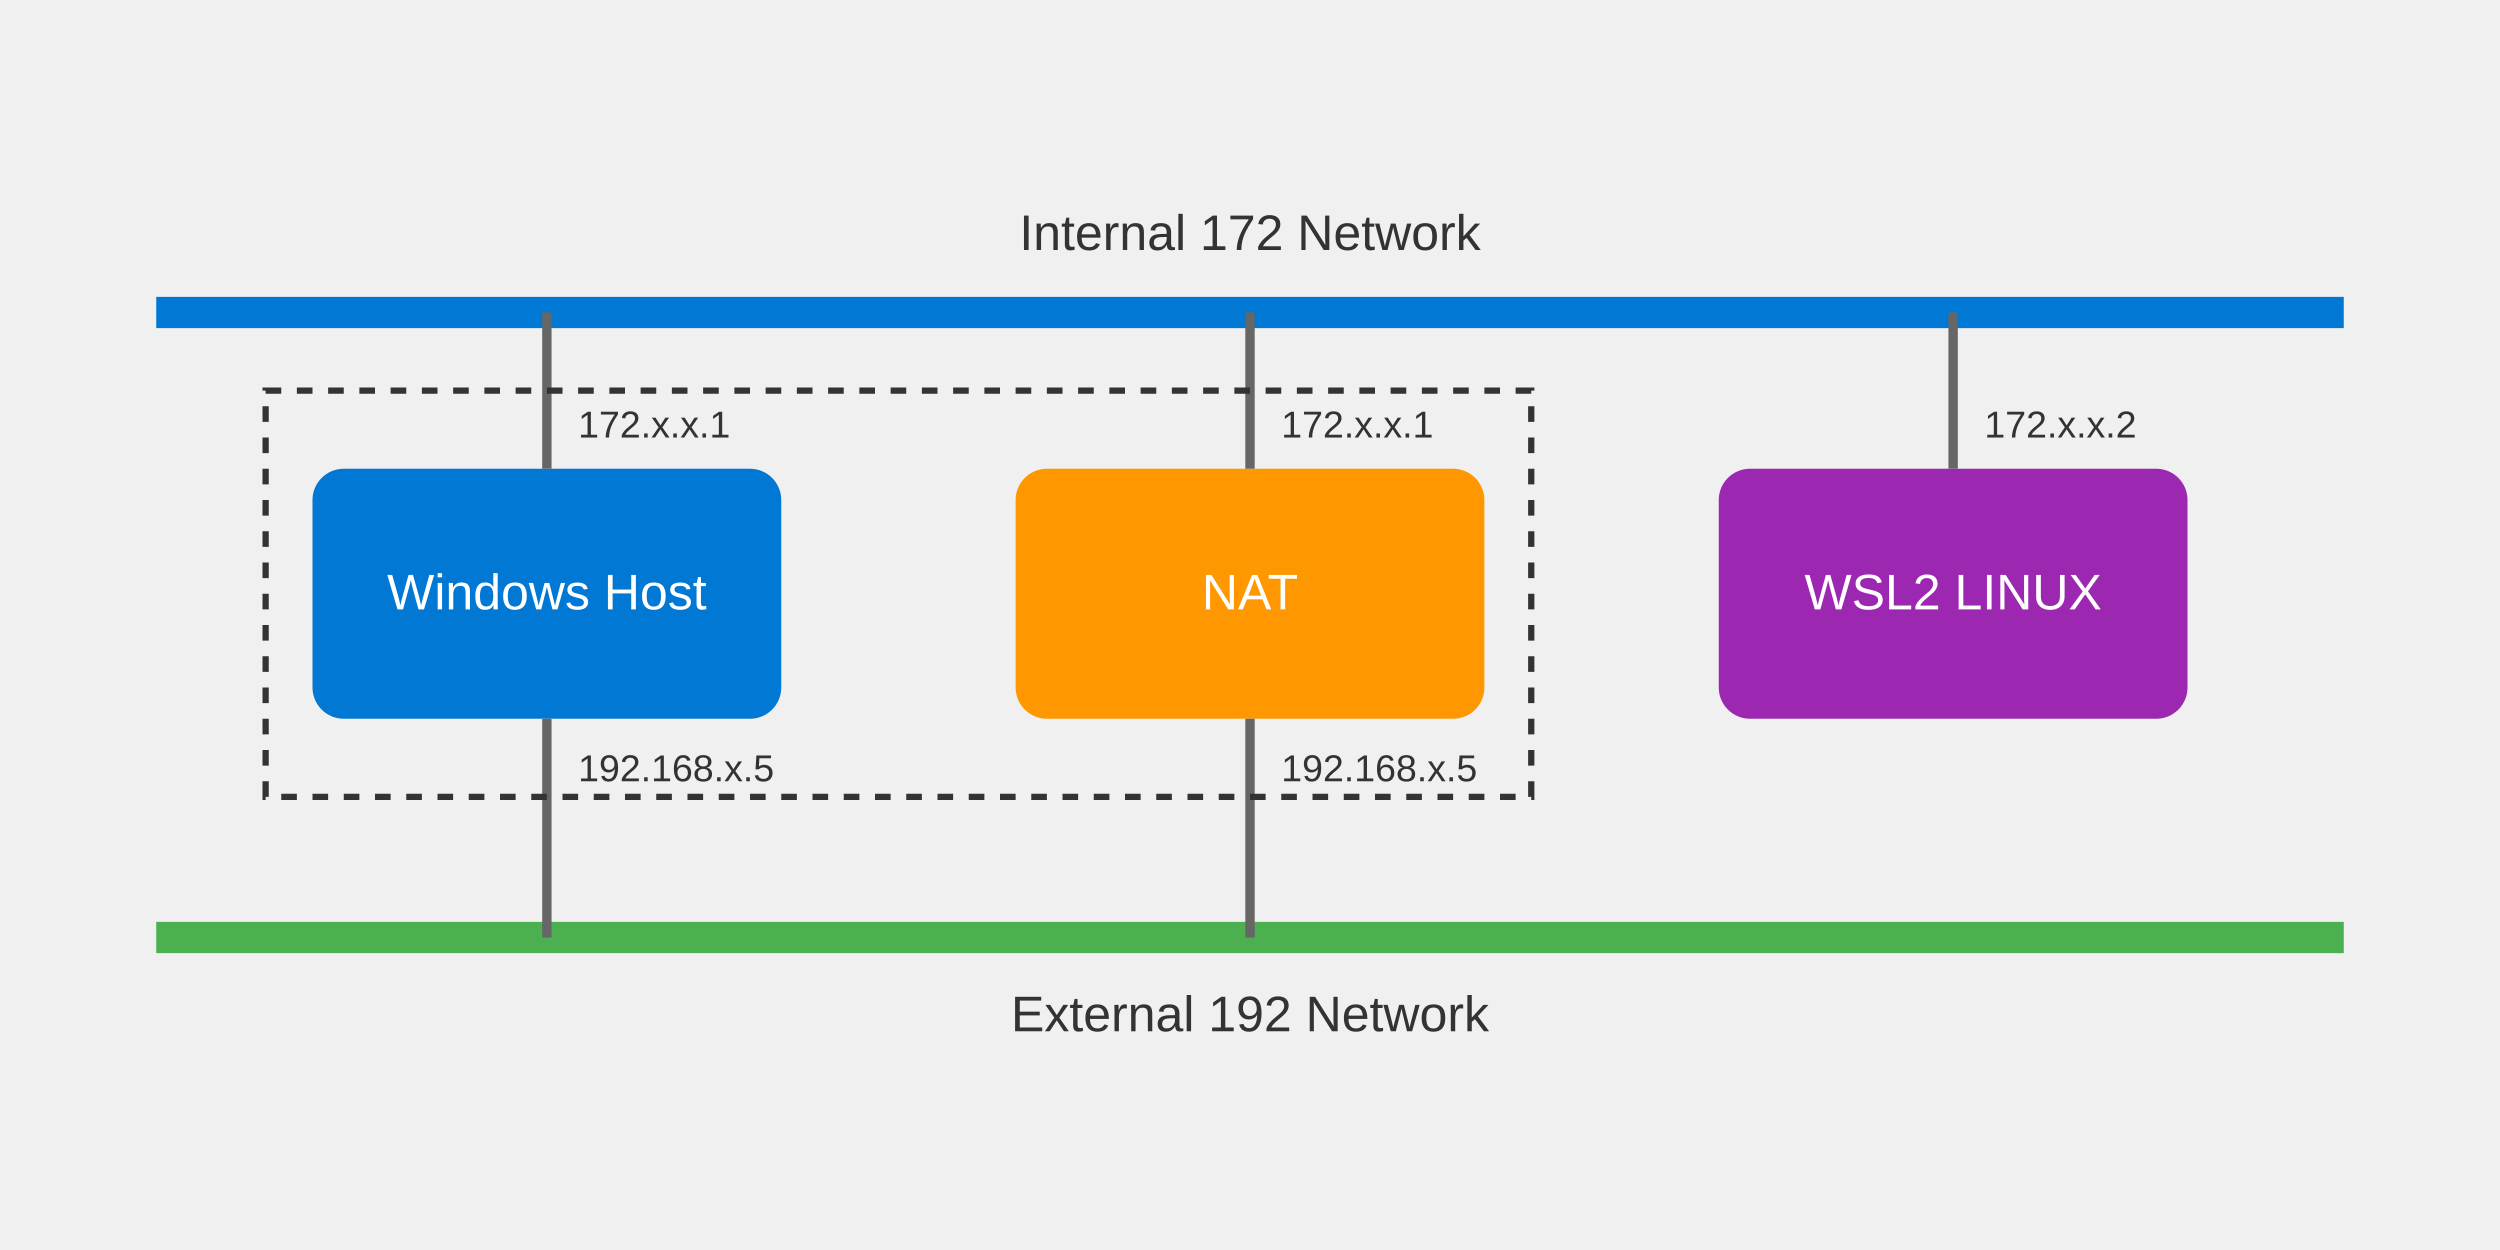
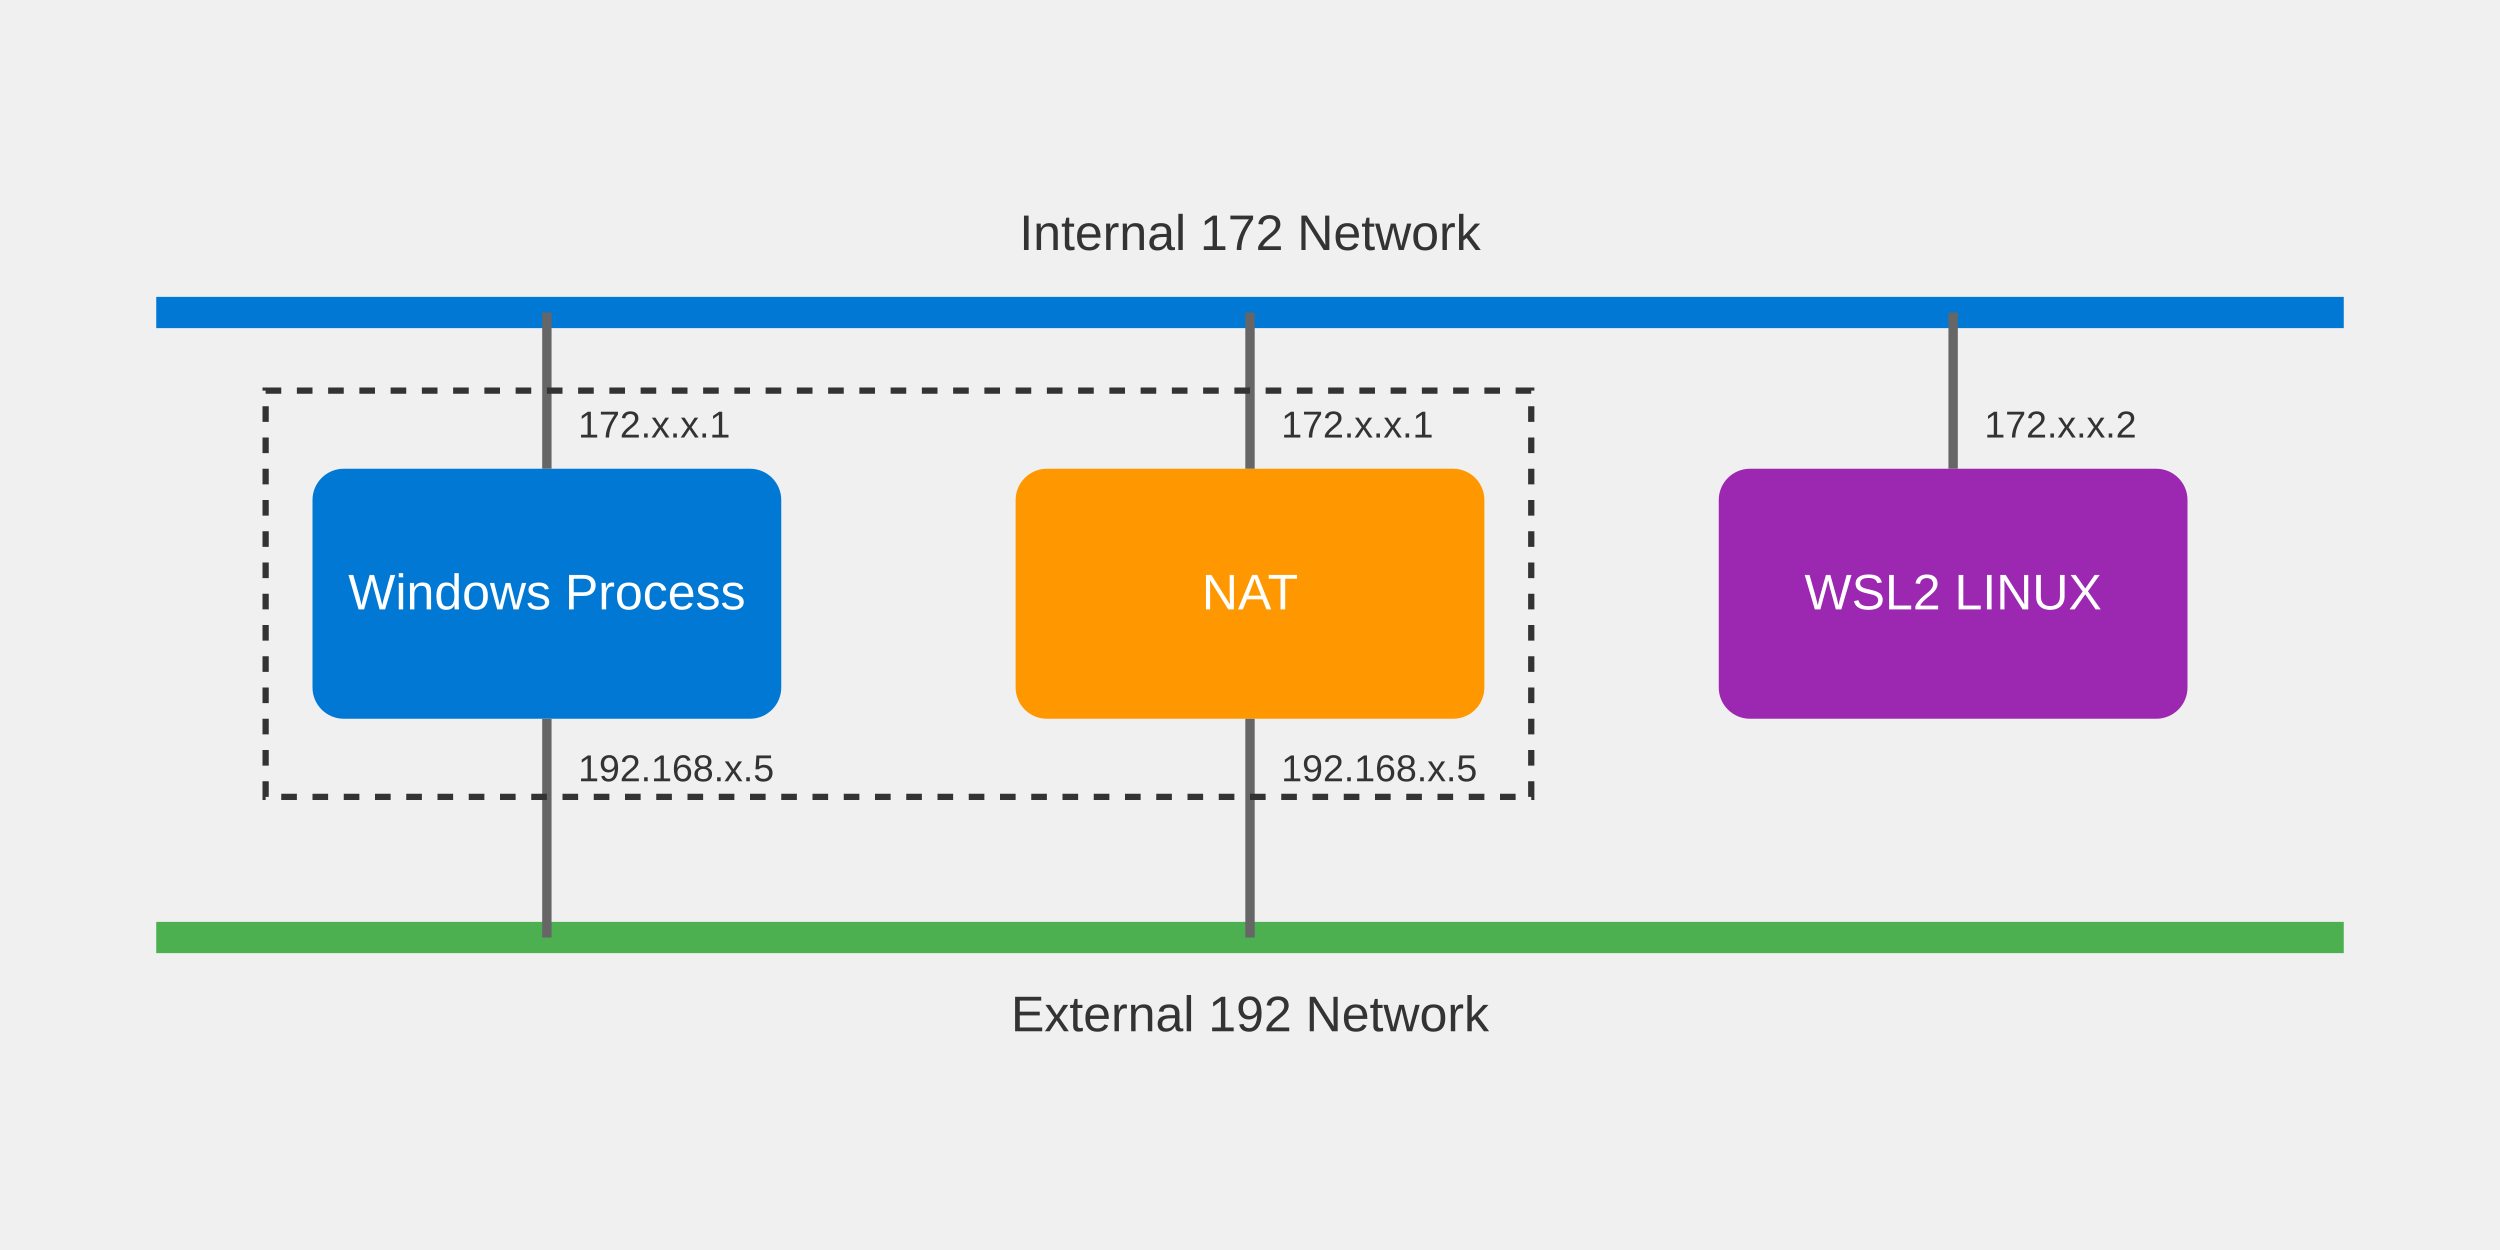
<svg xmlns="http://www.w3.org/2000/svg" viewBox="0 0 800 400">
  <rect width="800" height="400" fill="#f0f0f0" />
  <line x1="50" y1="100" x2="750" y2="100" stroke="#0078d4" stroke-width="10" />
  <text x="400" y="80" font-family="Arial, sans-serif" font-size="16" fill="#333" text-anchor="middle">Internal 172 Network</text>
  <line x1="50" y1="300" x2="750" y2="300" stroke="#4caf50" stroke-width="10" />
  <text x="400" y="330" font-family="Arial, sans-serif" font-size="16" fill="#333" text-anchor="middle">External 192 Network</text>
  <rect x="100" y="150" width="150" height="80" fill="#0078d4" rx="10" />
-   <text x="175" y="195" font-family="Arial, sans-serif" font-size="16" fill="white" text-anchor="middle">Windows Host</text>
+   <text x="175" y="195" font-family="Arial, sans-serif" font-size="16" fill="white" text-anchor="middle">Windows Process</text>
  <line x1="175" y1="150" x2="175" y2="100" stroke="#666" stroke-width="3" />
  <text x="185" y="140" font-family="Arial, sans-serif" font-size="12" fill="#333" text-anchor="start">172.x.x.1</text>
  <line x1="175" y1="230" x2="175" y2="300" stroke="#666" stroke-width="3" />
  <text x="185" y="250" font-family="Arial, sans-serif" font-size="12" fill="#333" text-anchor="start">192.168.x.5</text>
  <rect x="325" y="150" width="150" height="80" fill="#ff9800" rx="10" />
  <text x="400" y="195" font-family="Arial, sans-serif" font-size="16" fill="white" text-anchor="middle">NAT</text>
  <line x1="400" y1="150" x2="400" y2="100" stroke="#666" stroke-width="3" />
  <text x="410" y="140" font-family="Arial, sans-serif" font-size="12" fill="#333" text-anchor="start">172.x.x.1</text>
  <line x1="400" y1="230" x2="400" y2="300" stroke="#666" stroke-width="3" />
  <text x="410" y="250" font-family="Arial, sans-serif" font-size="12" fill="#333" text-anchor="start">192.168.x.5</text>
  <rect x="550" y="150" width="150" height="80" fill="#9c27b0" rx="10" />
  <text x="625" y="195" font-family="Arial, sans-serif" font-size="16" fill="white" text-anchor="middle">WSL2 LINUX</text>
  <line x1="625" y1="150" x2="625" y2="100" stroke="#666" stroke-width="3" />
  <text x="635" y="140" font-family="Arial, sans-serif" font-size="12" fill="#333" text-anchor="start">172.x.x.2</text>
  <rect x="85" y="125" width="405" height="130" fill="none" stroke="#333" stroke-width="2" stroke-dasharray="5,5" />
</svg>
